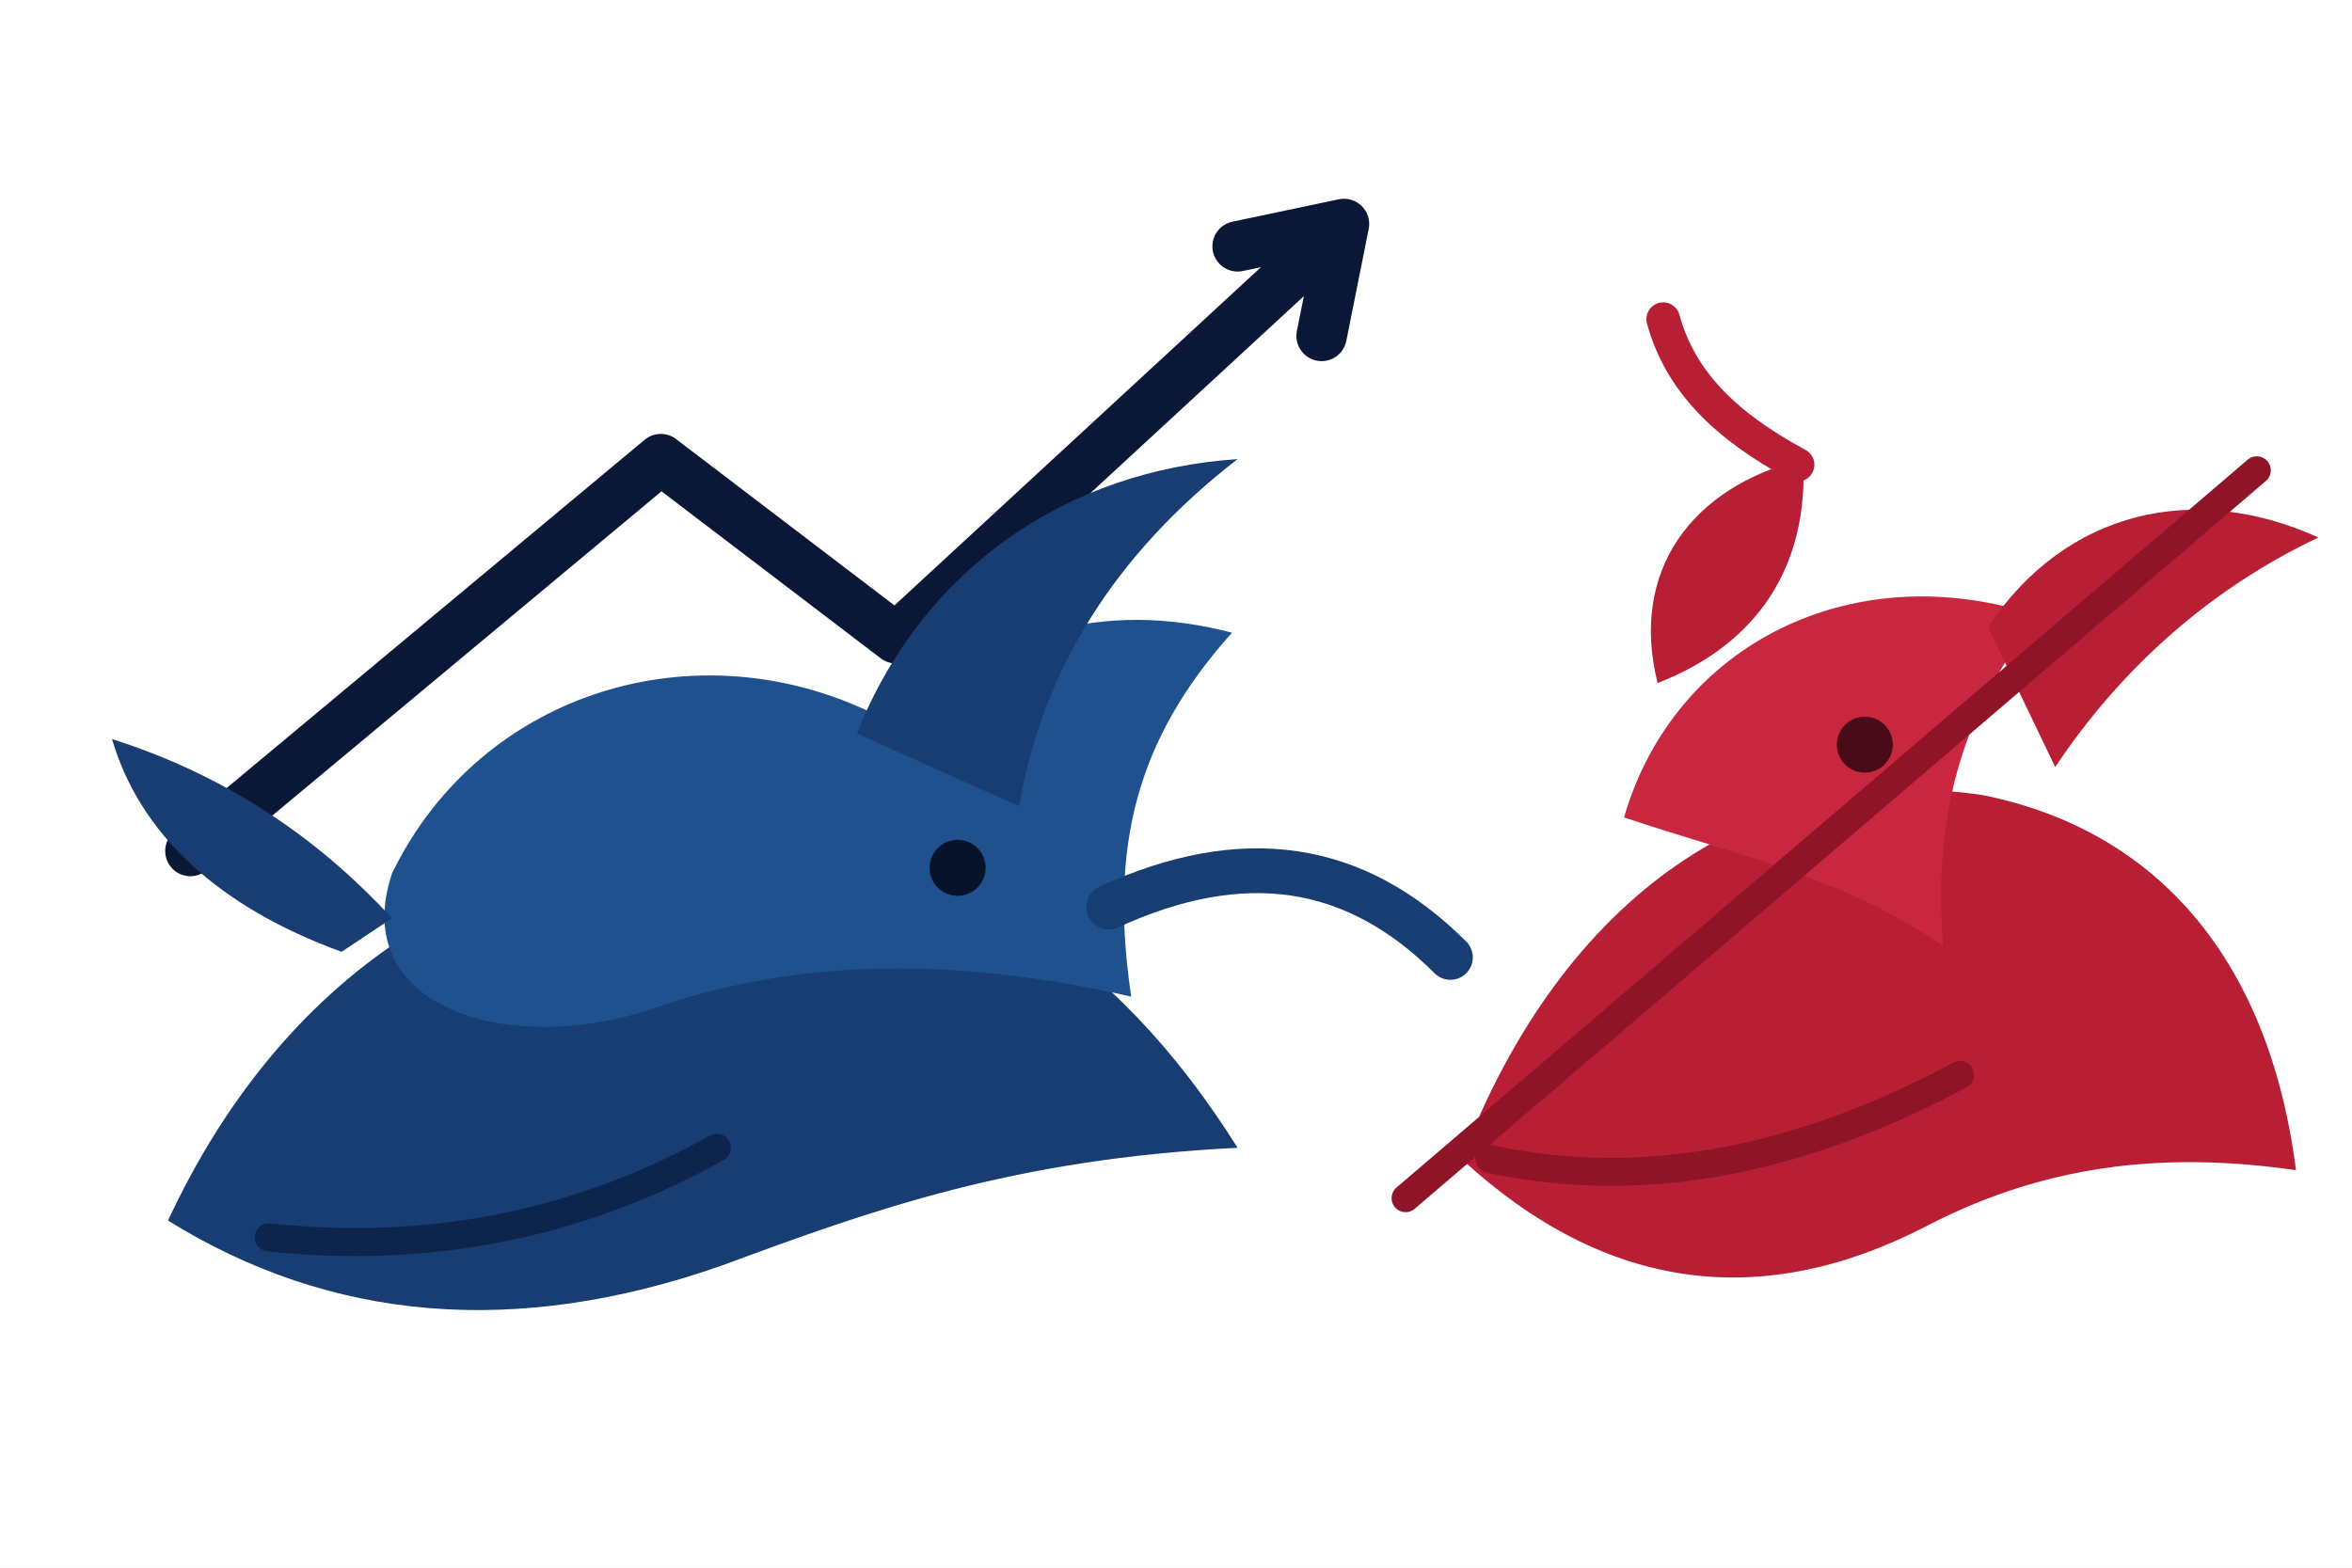
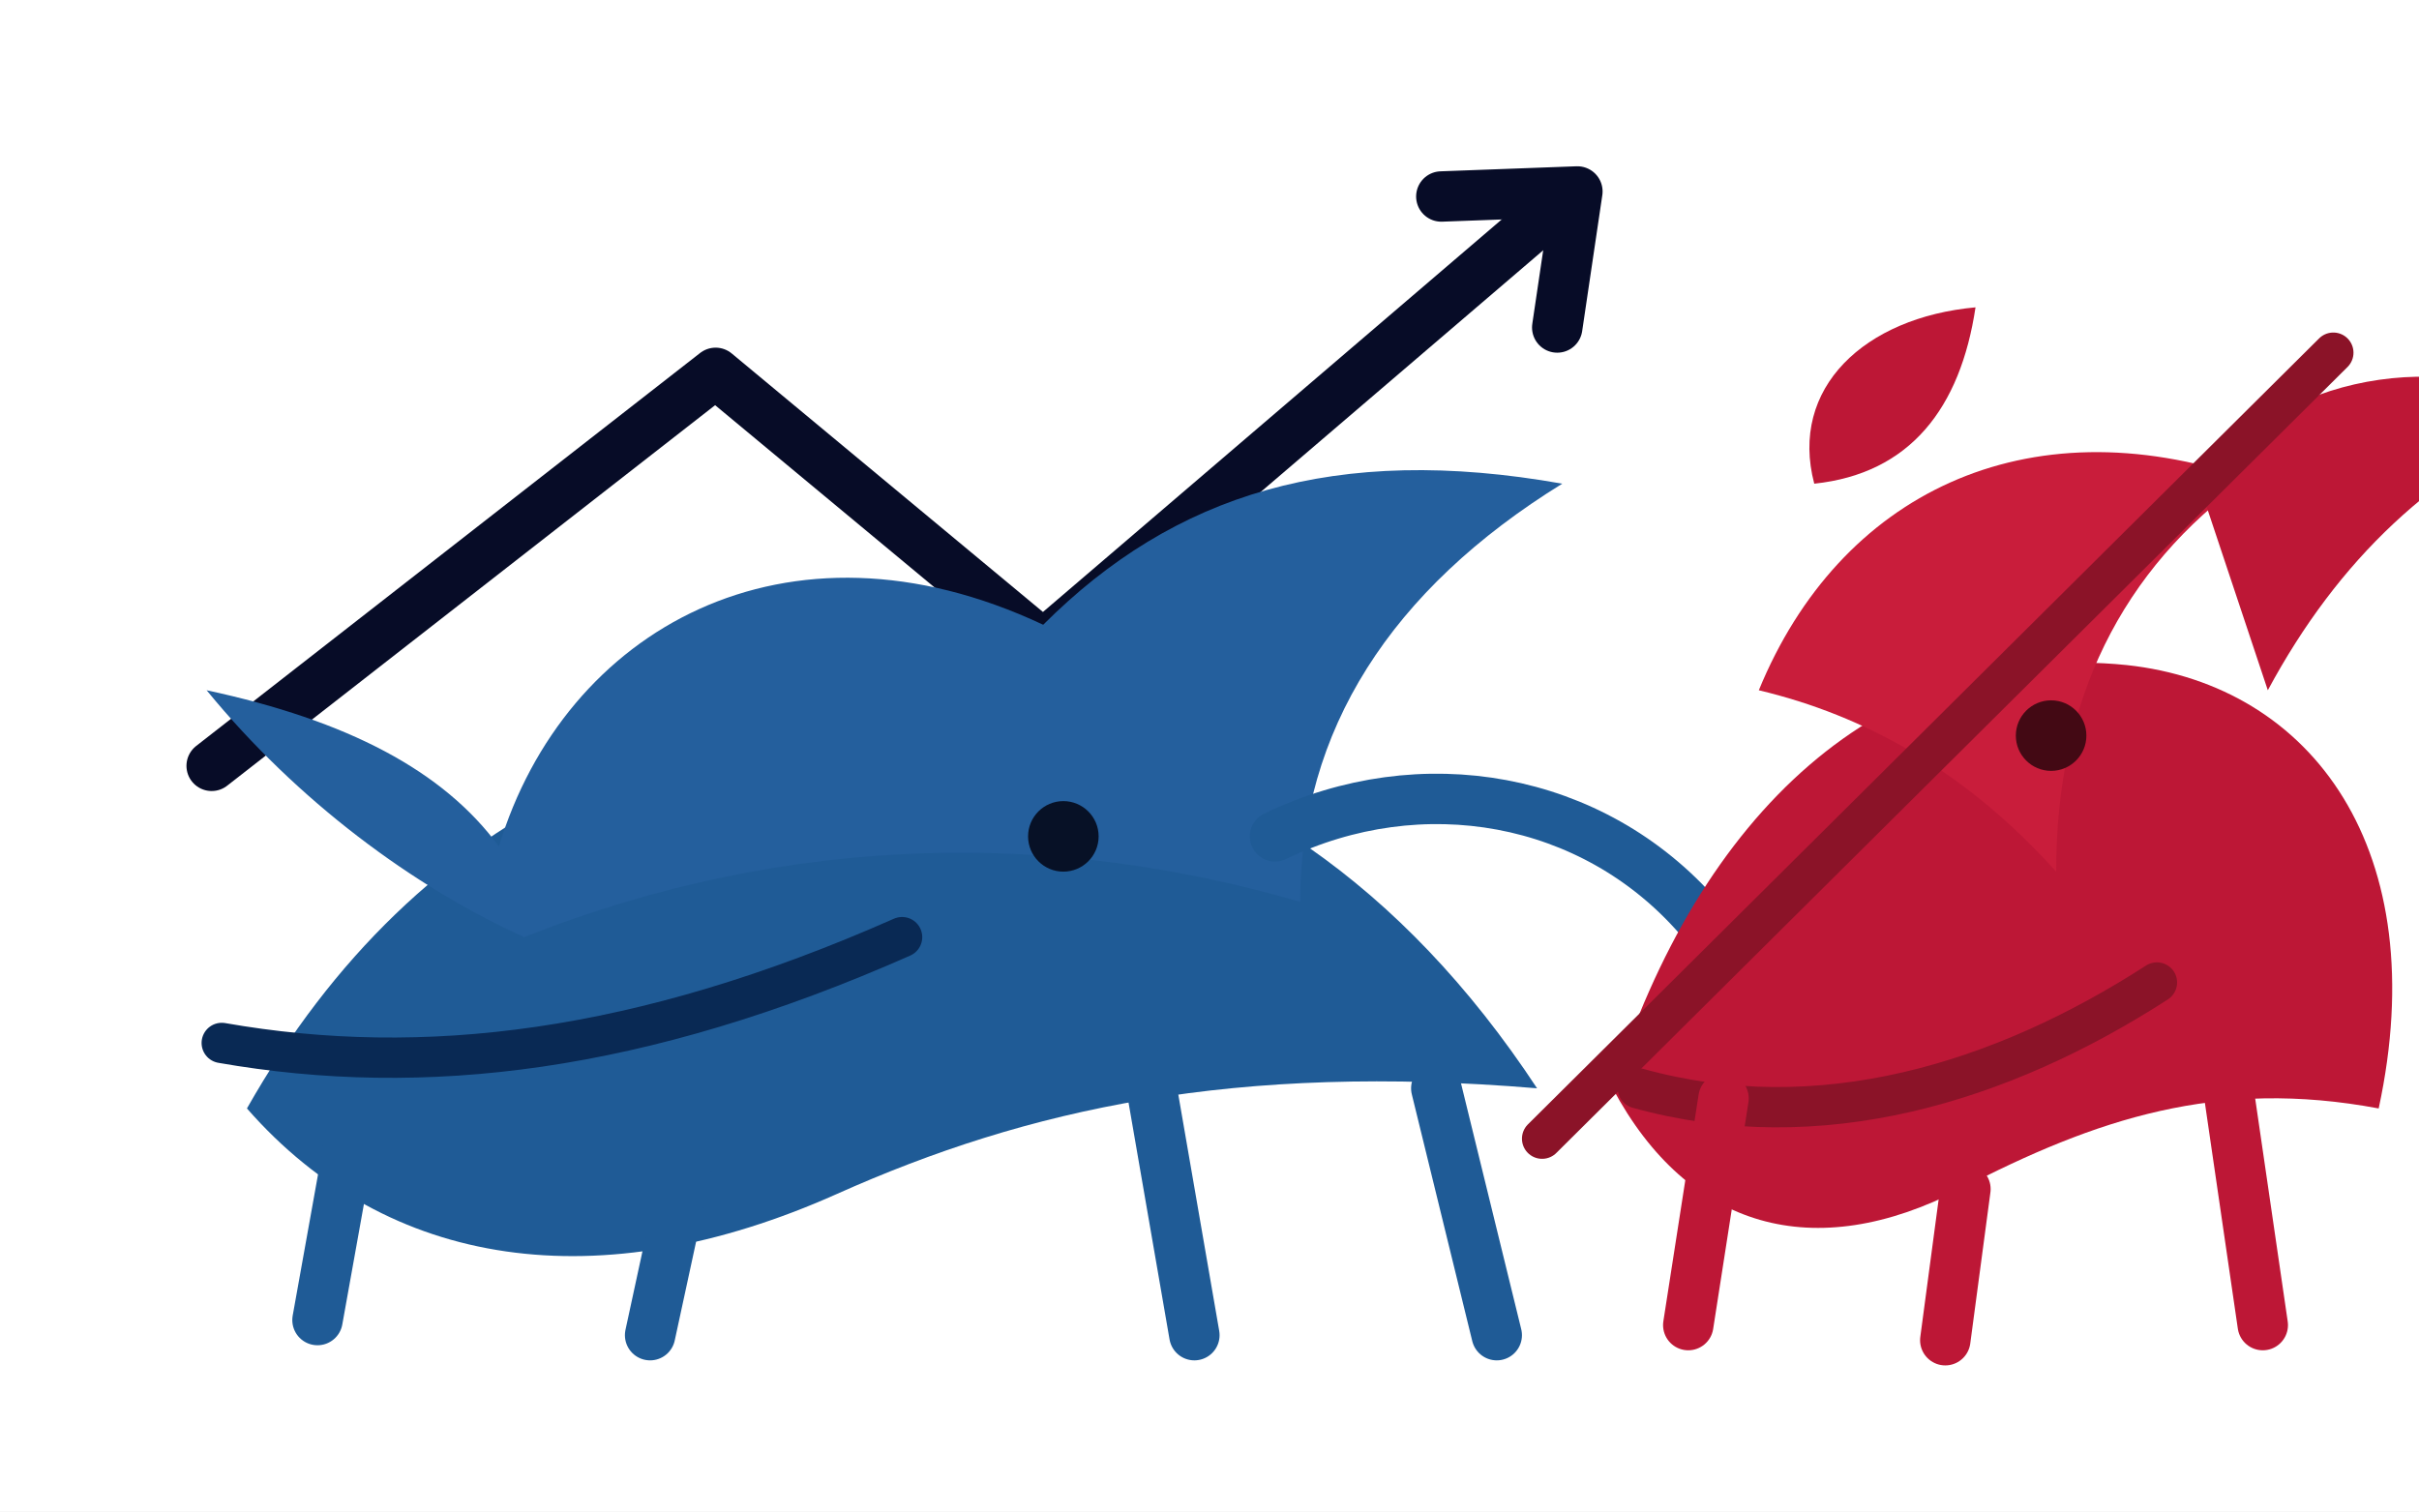
- <svg xmlns="http://www.w3.org/2000/svg" viewBox="0 0 420 280" role="img" aria-label="Bull and bear stock market illustration">
-   <rect width="420" height="280" fill="#ffffff" />
-   <path d="M34 152 L118 82 L160 114 L238 42" fill="none" stroke="#0b1736" stroke-width="9" stroke-linecap="round" stroke-linejoin="round" />
-   <path d="M221 44 L240 40 L236 60" fill="none" stroke="#0b1736" stroke-width="9" stroke-linecap="round" stroke-linejoin="round" />
-   <path d="M30 218 C50 175 86 150 132 151 C170 151 199 170 221 205 C181 207 156 216 129 226 C92 239 59 236 30 218 Z" fill="#173d72" />
-   <path d="M70 156 C86 123 126 111 159 129 C177 113 197 107 220 113 C203 132 198 151 202 178 C171 171 143 171 117 180 C91 189 62 180 70 156 Z" fill="#1e518d" />
-   <path d="M61 170 C39 162 25 149 20 132 C42 139 58 151 70 164" fill="#173d72" />
-   <path d="M153 131 C165 101 191 84 221 82 C199 99 186 120 182 144" fill="#173d72" />
-   <path d="M48 221 C76 224 103 219 128 205" fill="none" stroke="#0d244d" stroke-width="5" stroke-linecap="round" />
-   <circle cx="171" cy="155" r="5" fill="#071329" />
-   <path d="M198 162 C222 151 242 154 259 171" fill="none" stroke="#173d72" stroke-width="8" stroke-linecap="round" />
-   <path d="M261 207 C279 160 314 136 354 142 C384 148 405 170 410 209 C389 206 367 207 344 219 C315 234 287 231 261 207 Z" fill="#b81f35" />
-   <path d="M290 146 C299 115 331 99 364 110 C351 126 345 145 347 169 C330 157 311 153 290 146 Z" fill="#c9273f" />
-   <path d="M296 122 C291 102 302 87 322 82 C323 101 314 115 296 122 Z" fill="#b81f35" />
-   <path d="M355 112 C369 91 392 86 414 96 C395 105 379 119 367 137" fill="#b81f35" />
-   <circle cx="333" cy="133" r="5" fill="#4a0b18" />
-   <path d="M266 207 C294 213 322 207 350 192" fill="none" stroke="#8f1427" stroke-width="5" stroke-linecap="round" />
-   <path d="M321 83 C308 76 300 68 297 57" fill="none" stroke="#b81f35" stroke-width="6" stroke-linecap="round" />
-   <path d="M251 214 L403 84" fill="none" stroke="#8f1427" stroke-width="5" stroke-linecap="round" />
+ <svg xmlns="http://www.w3.org/2000/svg" viewBox="0 0 480 300" role="img" aria-label="Bull and bear stock market illustration">
+   <rect width="480" height="300" fill="#ffffff" />
+   <path d="M42 152 L142 74 L207 128 L311 39" fill="none" stroke="#070c27" stroke-width="10" stroke-linecap="round" stroke-linejoin="round" />
+   <path d="M286 39 L313 38 L309 65" fill="none" stroke="#070c27" stroke-width="10" stroke-linecap="round" stroke-linejoin="round" />
+   <path d="M49 220 C83 160 139 134 207 146 C244 153 278 175 305 216 C245 211 204 220 166 237 C119 258 77 252 49 220 Z" fill="#1f5b96" />
+   <path d="M99 168 C112 125 156 100 207 124 C233 98 265 88 310 96 C276 117 258 145 258 179 C210 165 157 165 104 186 C82 176 59 159 41 137 C69 143 88 153 99 168 Z" fill="#245f9d" />
+   <path d="M179 186 C127 209 84 214 44 207" fill="none" stroke="#092954" stroke-width="8" stroke-linecap="round" />
+   <circle cx="211" cy="166" r="7" fill="#071126" />
+   <path d="M253 166 C282 152 316 158 337 182" fill="none" stroke="#1f5b96" stroke-width="10" stroke-linecap="round" />
+   <path d="M70 223 L63 262 M137 228 L129 265 M228 213 L237 265 M285 216 L297 265" fill="none" stroke="#1f5b96" stroke-width="10" stroke-linecap="round" />
+   <path d="M320 216 C337 162 373 127 422 132 C459 136 483 169 472 220 C440 214 416 222 389 236 C360 251 335 244 320 216 Z" fill="#bd1736" />
+   <path d="M349 137 C365 98 402 80 446 95 C421 113 408 139 408 173 C390 153 370 142 349 137 Z" fill="#c91d3b" />
+   <path d="M360 96 C355 77 370 63 392 61 C389 81 379 94 360 96 Z" fill="#bd1736" />
+   <path d="M436 95 C456 72 488 70 509 82 C483 93 464 111 450 137" fill="#bd1736" />
+   <circle cx="407" cy="146" r="7" fill="#430914" />
+   <path d="M325 216 C361 226 397 215 428 195" fill="none" stroke="#8b1328" stroke-width="8" stroke-linecap="round" />
+   <path d="M342 218 L335 263 M390 236 L386 266 M442 215 L449 263" fill="none" stroke="#bd1736" stroke-width="10" stroke-linecap="round" />
+   <path d="M306 226 L463 70" fill="none" stroke="#8b1328" stroke-width="8" stroke-linecap="round" />
</svg>
